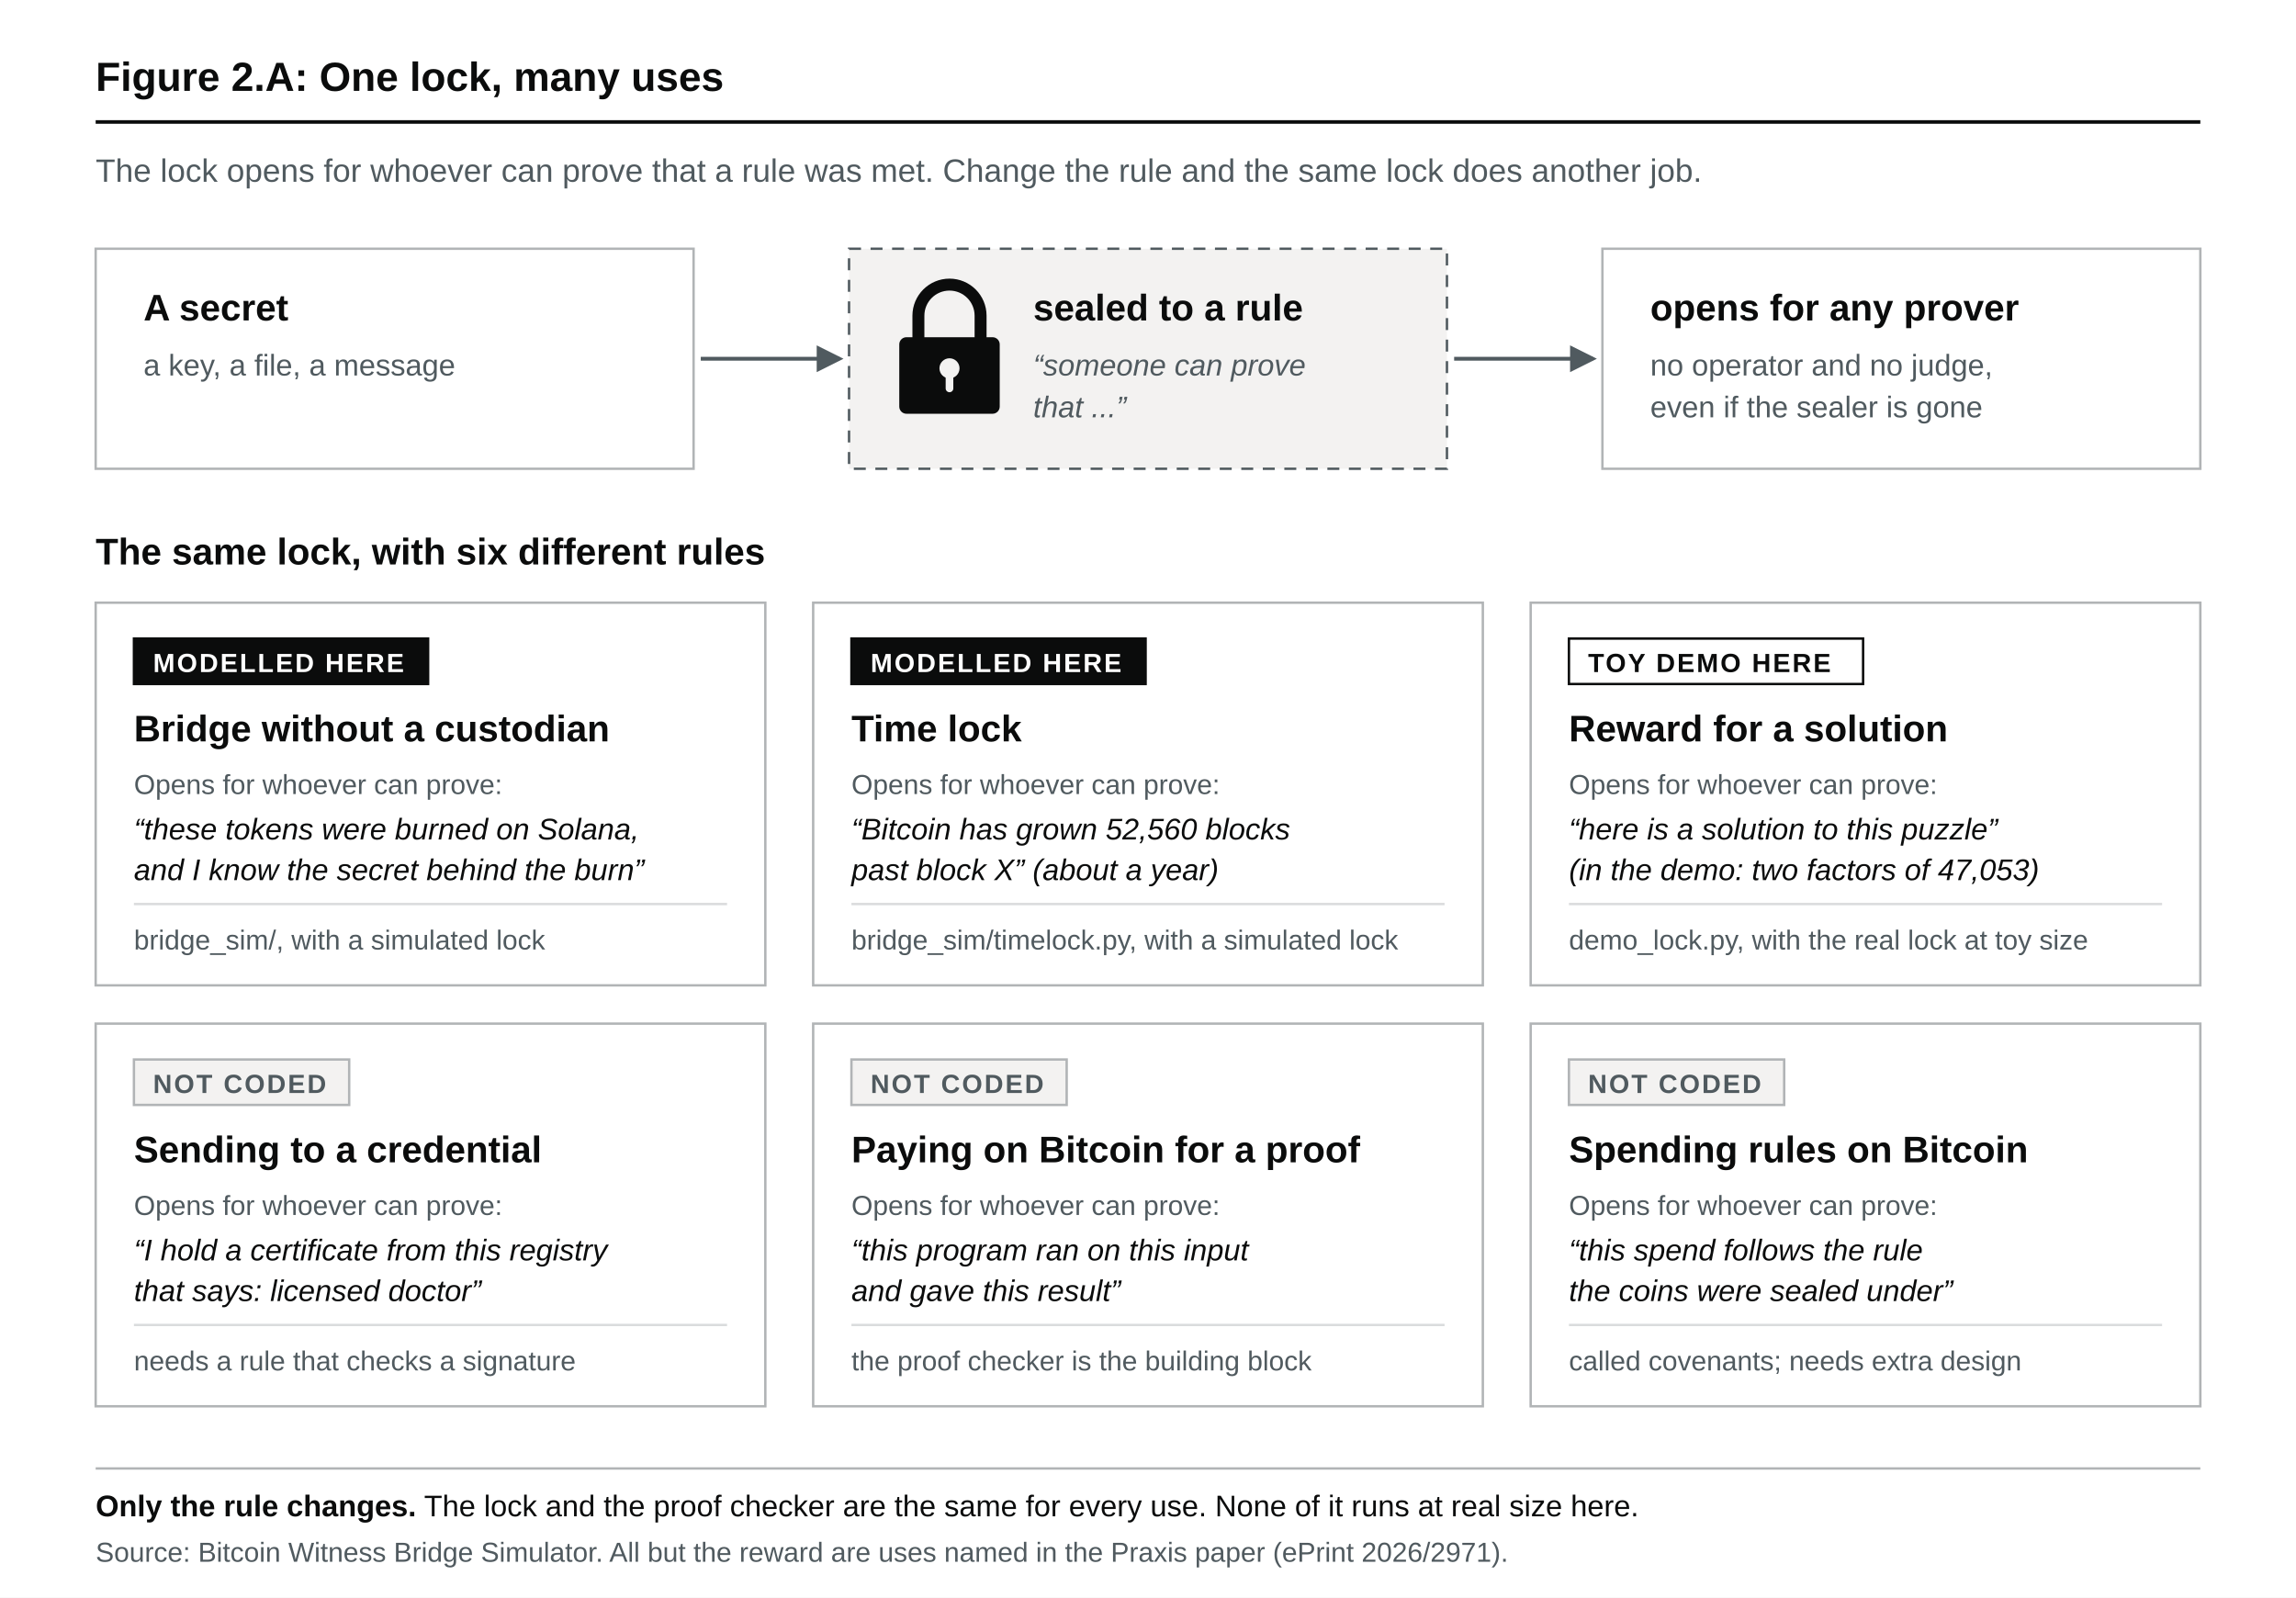
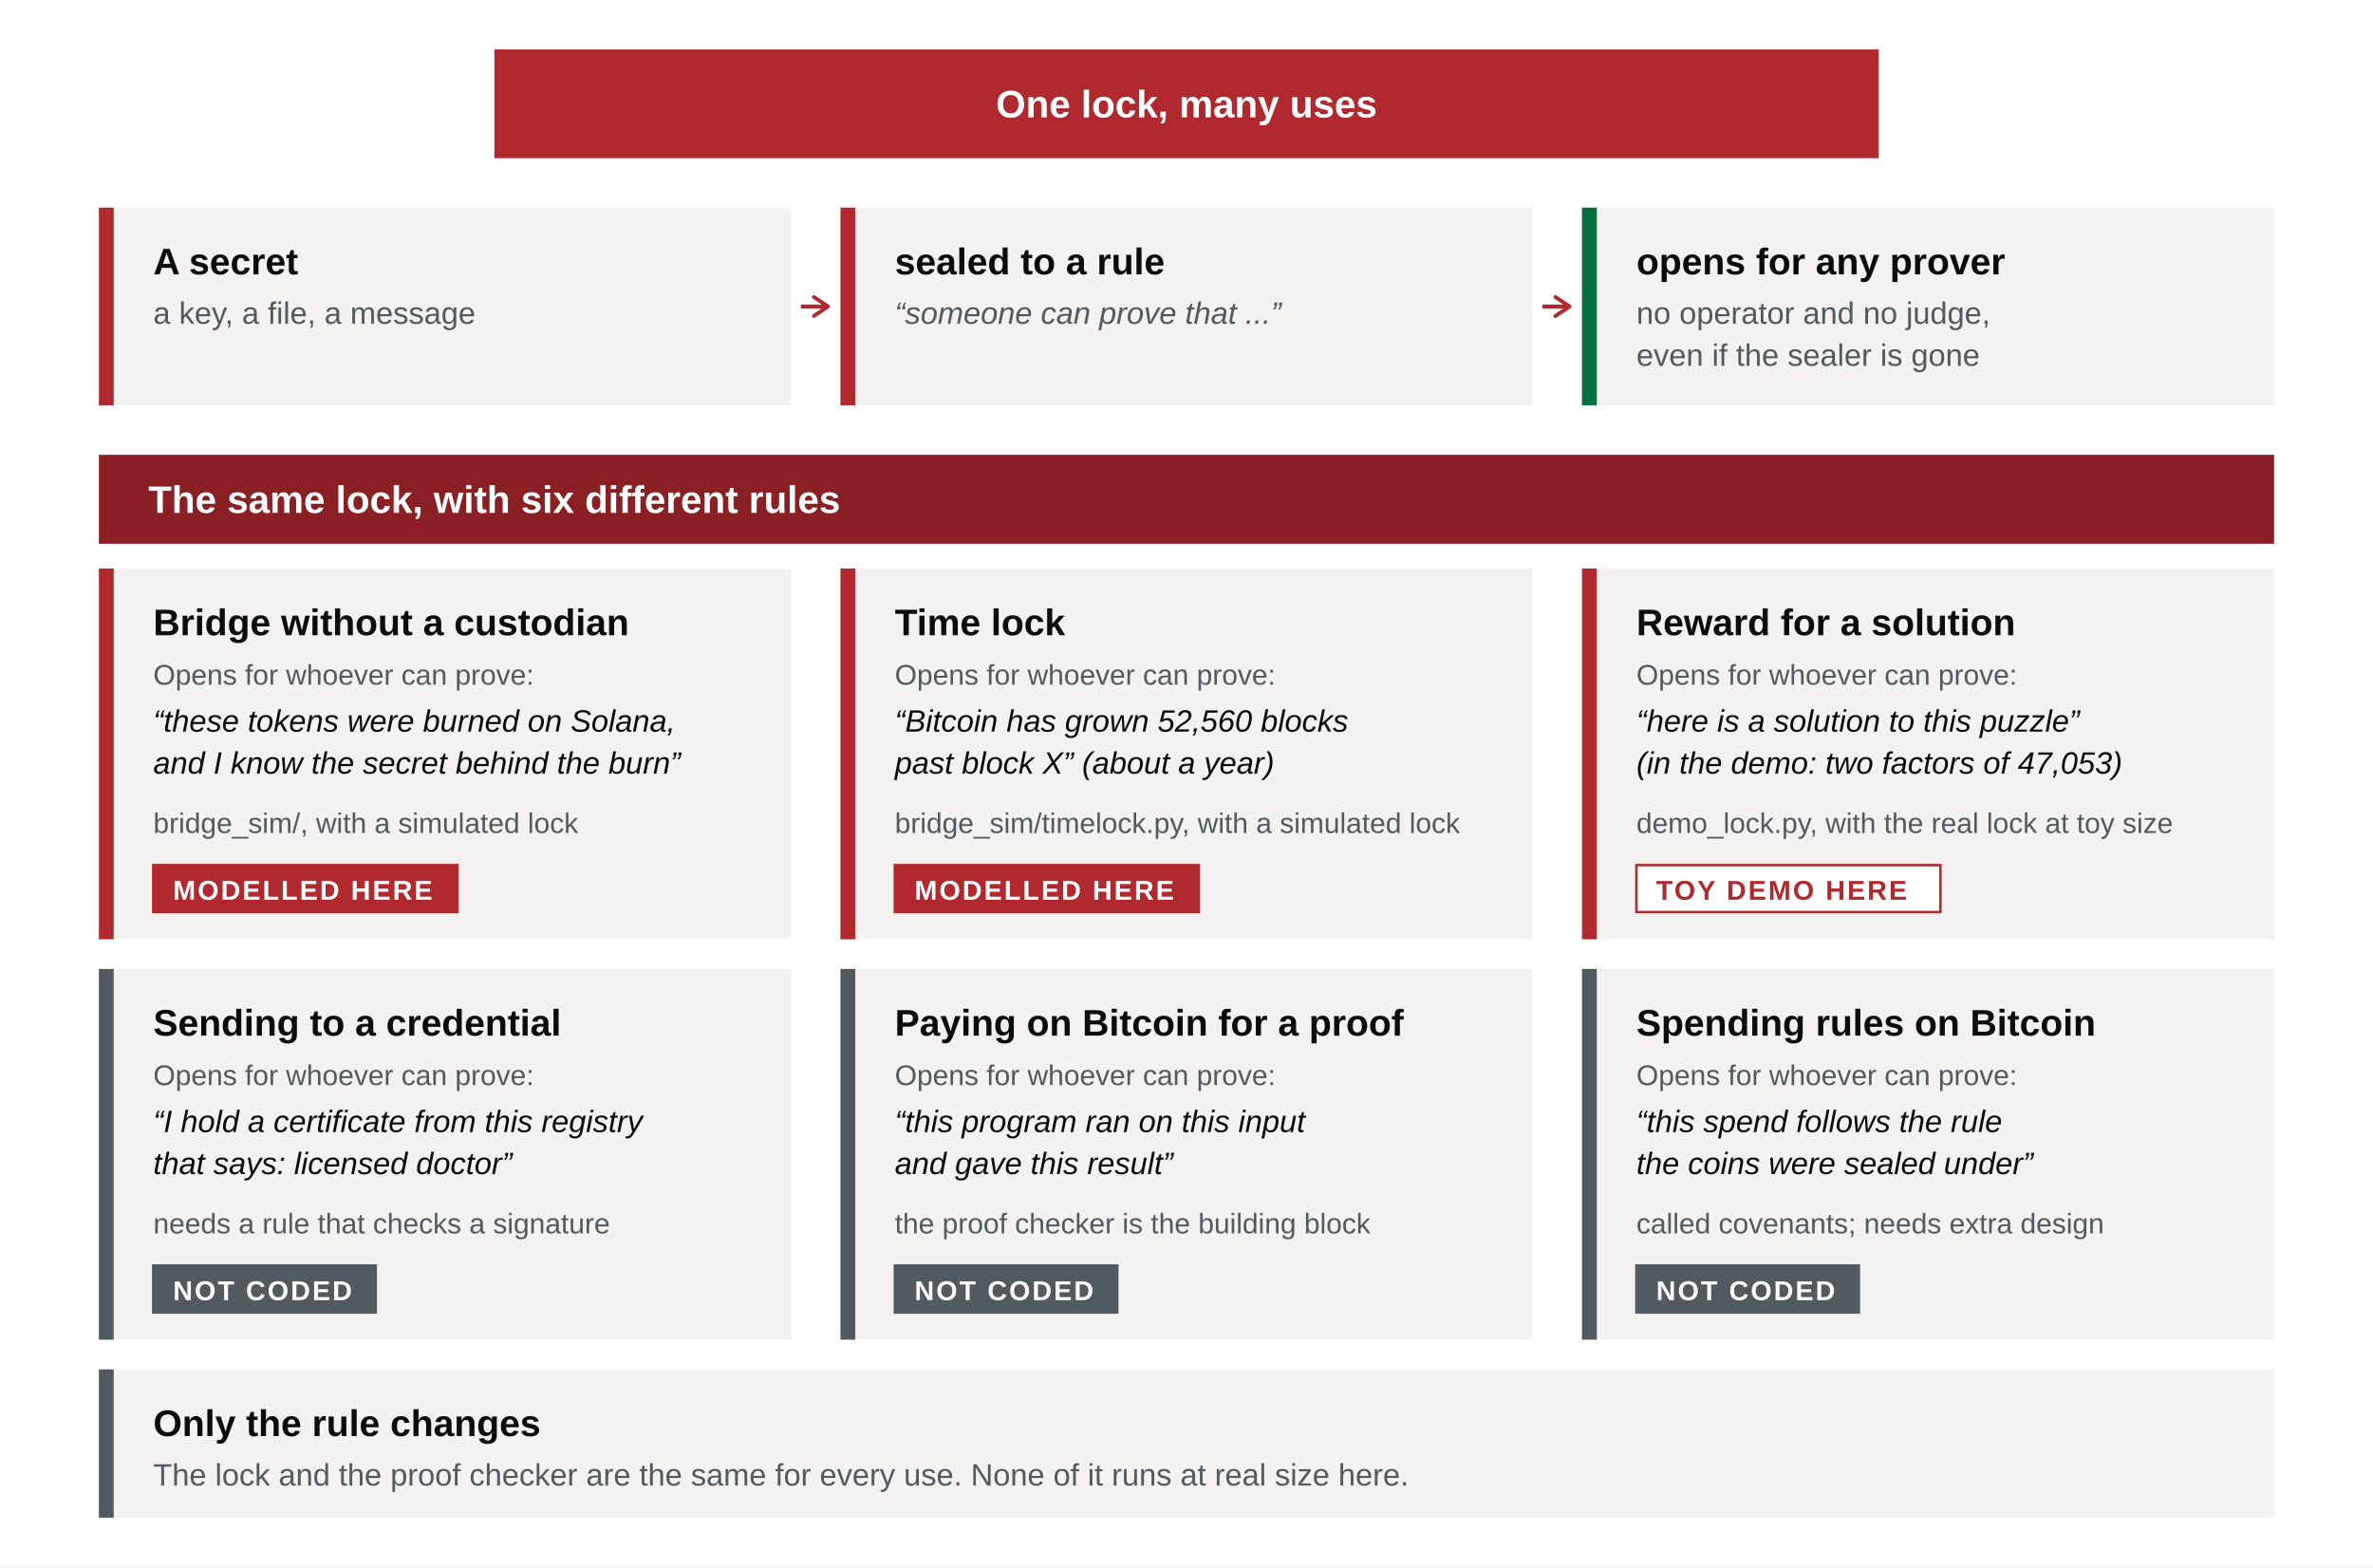
- <svg xmlns="http://www.w3.org/2000/svg" viewBox="0 0 960 668" width="960" height="668" role="img" aria-labelledby="t d" font-family="Arial, Helvetica, 'Liberation Sans', sans-serif">
+ <svg xmlns="http://www.w3.org/2000/svg" viewBox="0 0 960 634" width="960" height="634" role="img" aria-labelledby="t d" font-family="Arial, Helvetica, 'Liberation Sans', sans-serif">
  <defs>
-     <marker id="a" viewBox="0 0 10 10" refX="8.5" refY="5" markerWidth="7" markerHeight="7" orient="auto-start-reverse">
-       <path d="M0 0 L10 5 L0 10 z" fill="#505A5F" />
+     <marker id="r" viewBox="0 0 10 10" refX="8" refY="5" markerWidth="6" markerHeight="6" orient="auto-start-reverse">
+       <path d="M2 1L8 5L2 9" fill="none" stroke="#AF292E" stroke-width="1.6" stroke-linecap="round" stroke-linejoin="round" />
+     </marker>
+     <marker id="g" viewBox="0 0 10 10" refX="8" refY="5" markerWidth="6" markerHeight="6" orient="auto-start-reverse">
+       <path d="M2 1L8 5L2 9" fill="none" stroke="#505A5F" stroke-width="1.6" stroke-linecap="round" stroke-linejoin="round" />
    </marker>
  </defs>
-   <rect width="960" height="668" fill="#FFFFFF" />
-   <text x="40" y="38" font-size="17" fill="#0B0C0C" font-weight="700">Figure 2.A: One lock, many uses</text>
-   <line x1="40" y1="51" x2="920" y2="51" stroke="#0B0C0C" stroke-width="1.5" />
-   <text x="40" y="76" font-size="13.5" fill="#505A5F">The lock opens for whoever can prove that a rule was met. Change the rule and the same lock does another job.</text>
-   <rect x="40" y="104" width="250" height="92" fill="#FFFFFF" stroke="#B1B4B6" />
-   <text x="60" y="134" font-size="15.5" fill="#0B0C0C" font-weight="700">A secret</text>
-   <text x="60" y="157.0" font-size="12.5" fill="#505A5F">a key, a file, a message</text>
-   <rect x="355" y="104" width="250" height="92" fill="#F3F2F1" stroke="#505A5F" stroke-dasharray="5 4" />
-   <path d="M384 141 v-9 a13 13 0 0 1 26 0 v9" fill="none" stroke="#0B0C0C" stroke-width="5" stroke-linecap="round" />
-   <rect x="376" y="141" width="42" height="32" rx="3" fill="#0B0C0C" />
-   <circle cx="397" cy="154" r="4.2" fill="#F3F2F1" />
-   <rect x="395.4" y="155" width="3.2" height="9" rx="1.6" fill="#F3F2F1" />
-   <text x="432" y="134" font-size="15.5" fill="#0B0C0C" font-weight="700">sealed to a rule</text>
-   <text x="432" y="157.0" font-size="12.5" fill="#505A5F" font-style="italic">“someone can prove</text>
-   <text x="432" y="174.5" font-size="12.5" fill="#505A5F" font-style="italic">that ...”</text>
-   <rect x="670" y="104" width="250" height="92" fill="#FFFFFF" stroke="#B1B4B6" />
-   <text x="690" y="134" font-size="15.5" fill="#0B0C0C" font-weight="700">opens for any prover</text>
-   <text x="690" y="157.0" font-size="12.5" fill="#505A5F">no operator and no judge,</text>
-   <text x="690" y="174.5" font-size="12.5" fill="#505A5F">even if the sealer is gone</text>
-   <line x1="293" y1="150.0" x2="351" y2="150.0" stroke="#505A5F" stroke-width="1.6" marker-end="url(#a)" />
-   <line x1="608" y1="150.0" x2="666" y2="150.0" stroke="#505A5F" stroke-width="1.6" marker-end="url(#a)" />
-   <text x="40" y="236" font-size="15.5" fill="#0B0C0C" font-weight="700">The same lock, with six different rules</text>
-   <rect x="40" y="252" width="280" height="160" fill="#FFFFFF" stroke="#B1B4B6" />
-   <rect x="56" y="267" width="123" height="19" fill="#0B0C0C" stroke="#0B0C0C" />
-   <text x="64" y="281" font-size="11" fill="#FFFFFF" font-weight="700" letter-spacing="0.8">MODELLED HERE</text>
-   <text x="56" y="310" font-size="15.5" fill="#0B0C0C" font-weight="700">Bridge without a custodian</text>
-   <text x="56" y="332" font-size="11.5" fill="#505A5F">Opens for whoever can prove:</text>
-   <text x="56" y="351" font-size="12.5" fill="#0B0C0C" font-style="italic">“these tokens were burned on Solana,</text>
-   <text x="56" y="368" font-size="12.5" fill="#0B0C0C" font-style="italic">and I know the secret behind the burn”</text>
-   <line x1="56" y1="378" x2="304" y2="378" stroke="#DADCDD" />
-   <text x="56" y="397.0" font-size="11.5" fill="#505A5F">bridge_sim/, with a simulated lock</text>
-   <rect x="340" y="252" width="280" height="160" fill="#FFFFFF" stroke="#B1B4B6" />
-   <rect x="356" y="267" width="123" height="19" fill="#0B0C0C" stroke="#0B0C0C" />
-   <text x="364" y="281" font-size="11" fill="#FFFFFF" font-weight="700" letter-spacing="0.8">MODELLED HERE</text>
-   <text x="356" y="310" font-size="15.5" fill="#0B0C0C" font-weight="700">Time lock</text>
-   <text x="356" y="332" font-size="11.5" fill="#505A5F">Opens for whoever can prove:</text>
-   <text x="356" y="351" font-size="12.5" fill="#0B0C0C" font-style="italic">“Bitcoin has grown 52,560 blocks</text>
-   <text x="356" y="368" font-size="12.5" fill="#0B0C0C" font-style="italic">past block X” (about a year)</text>
-   <line x1="356" y1="378" x2="604" y2="378" stroke="#DADCDD" />
-   <text x="356" y="397.0" font-size="11.5" fill="#505A5F">bridge_sim/timelock.py, with a simulated lock</text>
-   <rect x="640" y="252" width="280" height="160" fill="#FFFFFF" stroke="#B1B4B6" />
-   <rect x="656" y="267" width="123" height="19" fill="#FFFFFF" stroke="#0B0C0C" />
-   <text x="664" y="281" font-size="11" fill="#0B0C0C" font-weight="700" letter-spacing="0.8">TOY DEMO HERE</text>
-   <text x="656" y="310" font-size="15.5" fill="#0B0C0C" font-weight="700">Reward for a solution</text>
-   <text x="656" y="332" font-size="11.5" fill="#505A5F">Opens for whoever can prove:</text>
-   <text x="656" y="351" font-size="12.5" fill="#0B0C0C" font-style="italic">“here is a solution to this puzzle”</text>
-   <text x="656" y="368" font-size="12.5" fill="#0B0C0C" font-style="italic">(in the demo: two factors of 47,053)</text>
-   <line x1="656" y1="378" x2="904" y2="378" stroke="#DADCDD" />
-   <text x="656" y="397.0" font-size="11.5" fill="#505A5F">demo_lock.py, with the real lock at toy size</text>
-   <rect x="40" y="428" width="280" height="160" fill="#FFFFFF" stroke="#B1B4B6" />
-   <rect x="56" y="443" width="90" height="19" fill="#F3F2F1" stroke="#B1B4B6" />
-   <text x="64" y="457" font-size="11" fill="#505A5F" font-weight="700" letter-spacing="0.8">NOT CODED</text>
-   <text x="56" y="486" font-size="15.5" fill="#0B0C0C" font-weight="700">Sending to a credential</text>
-   <text x="56" y="508" font-size="11.5" fill="#505A5F">Opens for whoever can prove:</text>
-   <text x="56" y="527" font-size="12.5" fill="#0B0C0C" font-style="italic">“I hold a certificate from this registry</text>
-   <text x="56" y="544" font-size="12.5" fill="#0B0C0C" font-style="italic">that says: licensed doctor”</text>
-   <line x1="56" y1="554" x2="304" y2="554" stroke="#DADCDD" />
-   <text x="56" y="573.0" font-size="11.5" fill="#505A5F">needs a rule that checks a signature</text>
-   <rect x="340" y="428" width="280" height="160" fill="#FFFFFF" stroke="#B1B4B6" />
-   <rect x="356" y="443" width="90" height="19" fill="#F3F2F1" stroke="#B1B4B6" />
-   <text x="364" y="457" font-size="11" fill="#505A5F" font-weight="700" letter-spacing="0.8">NOT CODED</text>
-   <text x="356" y="486" font-size="15.5" fill="#0B0C0C" font-weight="700">Paying on Bitcoin for a proof</text>
-   <text x="356" y="508" font-size="11.5" fill="#505A5F">Opens for whoever can prove:</text>
-   <text x="356" y="527" font-size="12.5" fill="#0B0C0C" font-style="italic">“this program ran on this input</text>
-   <text x="356" y="544" font-size="12.5" fill="#0B0C0C" font-style="italic">and gave this result”</text>
-   <line x1="356" y1="554" x2="604" y2="554" stroke="#DADCDD" />
-   <text x="356" y="573.0" font-size="11.5" fill="#505A5F">the proof checker is the building block</text>
-   <rect x="640" y="428" width="280" height="160" fill="#FFFFFF" stroke="#B1B4B6" />
-   <rect x="656" y="443" width="90" height="19" fill="#F3F2F1" stroke="#B1B4B6" />
-   <text x="664" y="457" font-size="11" fill="#505A5F" font-weight="700" letter-spacing="0.8">NOT CODED</text>
-   <text x="656" y="486" font-size="15.5" fill="#0B0C0C" font-weight="700">Spending rules on Bitcoin</text>
-   <text x="656" y="508" font-size="11.5" fill="#505A5F">Opens for whoever can prove:</text>
-   <text x="656" y="527" font-size="12.5" fill="#0B0C0C" font-style="italic">“this spend follows the rule</text>
-   <text x="656" y="544" font-size="12.5" fill="#0B0C0C" font-style="italic">the coins were sealed under”</text>
-   <line x1="656" y1="554" x2="904" y2="554" stroke="#DADCDD" />
-   <text x="656" y="573.0" font-size="11.5" fill="#505A5F">called covenants; needs extra design</text>
-   <line x1="40" y1="614" x2="920" y2="614" stroke="#B1B4B6" stroke-width="1" />
-   <text x="40" y="634" font-size="12.5" fill="#0B0C0C">
-     <tspan font-weight="700">Only the rule changes.</tspan> The lock and the proof checker are the same for every use. None of it runs at real size here.</text>
-   <text x="40" y="653" font-size="11.5" fill="#505A5F">Source: Bitcoin Witness Bridge Simulator. All but the reward are uses named in the Praxis paper (ePrint 2026/2971).</text>
+   <rect width="960" height="634" fill="#FFFFFF" />
+   <rect x="200" y="20" width="560" height="44" fill="#AF292E" />
+   <text x="480.0" y="47.5" font-size="15.5" fill="#FFFFFF" font-weight="700" text-anchor="middle">One lock, many uses</text>
+   <rect x="40" y="84" width="280" height="80" fill="#F3F2F1" />
+   <rect x="40" y="84" width="6" height="80" fill="#AF292E" />
+   <text x="62" y="111" font-size="15" fill="#0B0C0C" font-weight="700">A secret</text>
+   <text x="62" y="131" font-size="12.5" fill="#505A5F">a key, a file, a message</text>
+   <rect x="340" y="84" width="280" height="80" fill="#F3F2F1" />
+   <rect x="340" y="84" width="6" height="80" fill="#AF292E" />
+   <text x="362" y="111" font-size="15" fill="#0B0C0C" font-weight="700">sealed to a rule</text>
+   <text x="362" y="131" font-size="12.5" fill="#505A5F" font-style="italic">“someone can prove that ...”</text>
+   <rect x="640" y="84" width="280" height="80" fill="#F3F2F1" />
+   <rect x="640" y="84" width="6" height="80" fill="#00703C" />
+   <text x="662" y="111" font-size="15" fill="#0B0C0C" font-weight="700">opens for any prover</text>
+   <text x="662" y="131" font-size="12.5" fill="#505A5F">no operator and no judge,</text>
+   <text x="662" y="148" font-size="12.5" fill="#505A5F">even if the sealer is gone</text>
+   <line x1="324" y1="124.0" x2="335" y2="124.0" stroke="#AF292E" stroke-width="1.6" marker-end="url(#r)" />
+   <line x1="624" y1="124.0" x2="635" y2="124.0" stroke="#AF292E" stroke-width="1.6" marker-end="url(#r)" />
+   <rect x="40" y="184" width="880" height="36" fill="#8A2024" />
+   <text x="60" y="207.5" font-size="15.5" fill="#FFFFFF" font-weight="700">The same lock, with six different rules</text>
+   <rect x="40" y="230" width="280" height="150" fill="#F3F2F1" />
+   <rect x="40" y="230" width="6" height="150" fill="#AF292E" />
+   <text x="62" y="257" font-size="15" fill="#0B0C0C" font-weight="700">Bridge without a custodian</text>
+   <text x="62" y="277" font-size="11.5" fill="#505A5F">Opens for whoever can prove:</text>
+   <text x="62" y="296" font-size="12.5" fill="#0B0C0C" font-style="italic">“these tokens were burned on Solana,</text>
+   <text x="62" y="313" font-size="12.5" fill="#0B0C0C" font-style="italic">and I know the secret behind the burn”</text>
+   <text x="62" y="337" font-size="11.5" fill="#505A5F">bridge_sim/, with a simulated lock</text>
+   <rect x="62" y="350" width="123" height="19" fill="#AF292E" stroke="#AF292E" />
+   <text x="70" y="364" font-size="11" fill="#FFFFFF" font-weight="700" letter-spacing="0.8">MODELLED HERE</text>
+   <rect x="340" y="230" width="280" height="150" fill="#F3F2F1" />
+   <rect x="340" y="230" width="6" height="150" fill="#AF292E" />
+   <text x="362" y="257" font-size="15" fill="#0B0C0C" font-weight="700">Time lock</text>
+   <text x="362" y="277" font-size="11.5" fill="#505A5F">Opens for whoever can prove:</text>
+   <text x="362" y="296" font-size="12.5" fill="#0B0C0C" font-style="italic">“Bitcoin has grown 52,560 blocks</text>
+   <text x="362" y="313" font-size="12.5" fill="#0B0C0C" font-style="italic">past block X” (about a year)</text>
+   <text x="362" y="337" font-size="11.5" fill="#505A5F">bridge_sim/timelock.py, with a simulated lock</text>
+   <rect x="362" y="350" width="123" height="19" fill="#AF292E" stroke="#AF292E" />
+   <text x="370" y="364" font-size="11" fill="#FFFFFF" font-weight="700" letter-spacing="0.8">MODELLED HERE</text>
+   <rect x="640" y="230" width="280" height="150" fill="#F3F2F1" />
+   <rect x="640" y="230" width="6" height="150" fill="#AF292E" />
+   <text x="662" y="257" font-size="15" fill="#0B0C0C" font-weight="700">Reward for a solution</text>
+   <text x="662" y="277" font-size="11.5" fill="#505A5F">Opens for whoever can prove:</text>
+   <text x="662" y="296" font-size="12.5" fill="#0B0C0C" font-style="italic">“here is a solution to this puzzle”</text>
+   <text x="662" y="313" font-size="12.5" fill="#0B0C0C" font-style="italic">(in the demo: two factors of 47,053)</text>
+   <text x="662" y="337" font-size="11.5" fill="#505A5F">demo_lock.py, with the real lock at toy size</text>
+   <rect x="662" y="350" width="123" height="19" fill="#FFFFFF" stroke="#AF292E" />
+   <text x="670" y="364" font-size="11" fill="#AF292E" font-weight="700" letter-spacing="0.8">TOY DEMO HERE</text>
+   <rect x="40" y="392" width="280" height="150" fill="#F3F2F1" />
+   <rect x="40" y="392" width="6" height="150" fill="#505A5F" />
+   <text x="62" y="419" font-size="15" fill="#0B0C0C" font-weight="700">Sending to a credential</text>
+   <text x="62" y="439" font-size="11.5" fill="#505A5F">Opens for whoever can prove:</text>
+   <text x="62" y="458" font-size="12.5" fill="#0B0C0C" font-style="italic">“I hold a certificate from this registry</text>
+   <text x="62" y="475" font-size="12.5" fill="#0B0C0C" font-style="italic">that says: licensed doctor”</text>
+   <text x="62" y="499" font-size="11.5" fill="#505A5F">needs a rule that checks a signature</text>
+   <rect x="62" y="512" width="90" height="19" fill="#505A5F" stroke="#505A5F" />
+   <text x="70" y="526" font-size="11" fill="#FFFFFF" font-weight="700" letter-spacing="0.8">NOT CODED</text>
+   <rect x="340" y="392" width="280" height="150" fill="#F3F2F1" />
+   <rect x="340" y="392" width="6" height="150" fill="#505A5F" />
+   <text x="362" y="419" font-size="15" fill="#0B0C0C" font-weight="700">Paying on Bitcoin for a proof</text>
+   <text x="362" y="439" font-size="11.5" fill="#505A5F">Opens for whoever can prove:</text>
+   <text x="362" y="458" font-size="12.5" fill="#0B0C0C" font-style="italic">“this program ran on this input</text>
+   <text x="362" y="475" font-size="12.5" fill="#0B0C0C" font-style="italic">and gave this result”</text>
+   <text x="362" y="499" font-size="11.5" fill="#505A5F">the proof checker is the building block</text>
+   <rect x="362" y="512" width="90" height="19" fill="#505A5F" stroke="#505A5F" />
+   <text x="370" y="526" font-size="11" fill="#FFFFFF" font-weight="700" letter-spacing="0.8">NOT CODED</text>
+   <rect x="640" y="392" width="280" height="150" fill="#F3F2F1" />
+   <rect x="640" y="392" width="6" height="150" fill="#505A5F" />
+   <text x="662" y="419" font-size="15" fill="#0B0C0C" font-weight="700">Spending rules on Bitcoin</text>
+   <text x="662" y="439" font-size="11.5" fill="#505A5F">Opens for whoever can prove:</text>
+   <text x="662" y="458" font-size="12.5" fill="#0B0C0C" font-style="italic">“this spend follows the rule</text>
+   <text x="662" y="475" font-size="12.5" fill="#0B0C0C" font-style="italic">the coins were sealed under”</text>
+   <text x="662" y="499" font-size="11.5" fill="#505A5F">called covenants; needs extra design</text>
+   <rect x="662" y="512" width="90" height="19" fill="#505A5F" stroke="#505A5F" />
+   <text x="670" y="526" font-size="11" fill="#FFFFFF" font-weight="700" letter-spacing="0.8">NOT CODED</text>
+   <rect x="40" y="554" width="880" height="60" fill="#F3F2F1" />
+   <rect x="40" y="554" width="6" height="60" fill="#505A5F" />
+   <text x="62" y="581" font-size="15" fill="#0B0C0C" font-weight="700">Only the rule changes</text>
+   <text x="62" y="601" font-size="12.5" fill="#505A5F">The lock and the proof checker are the same for every use. None of it runs at real size here.</text>
</svg>
